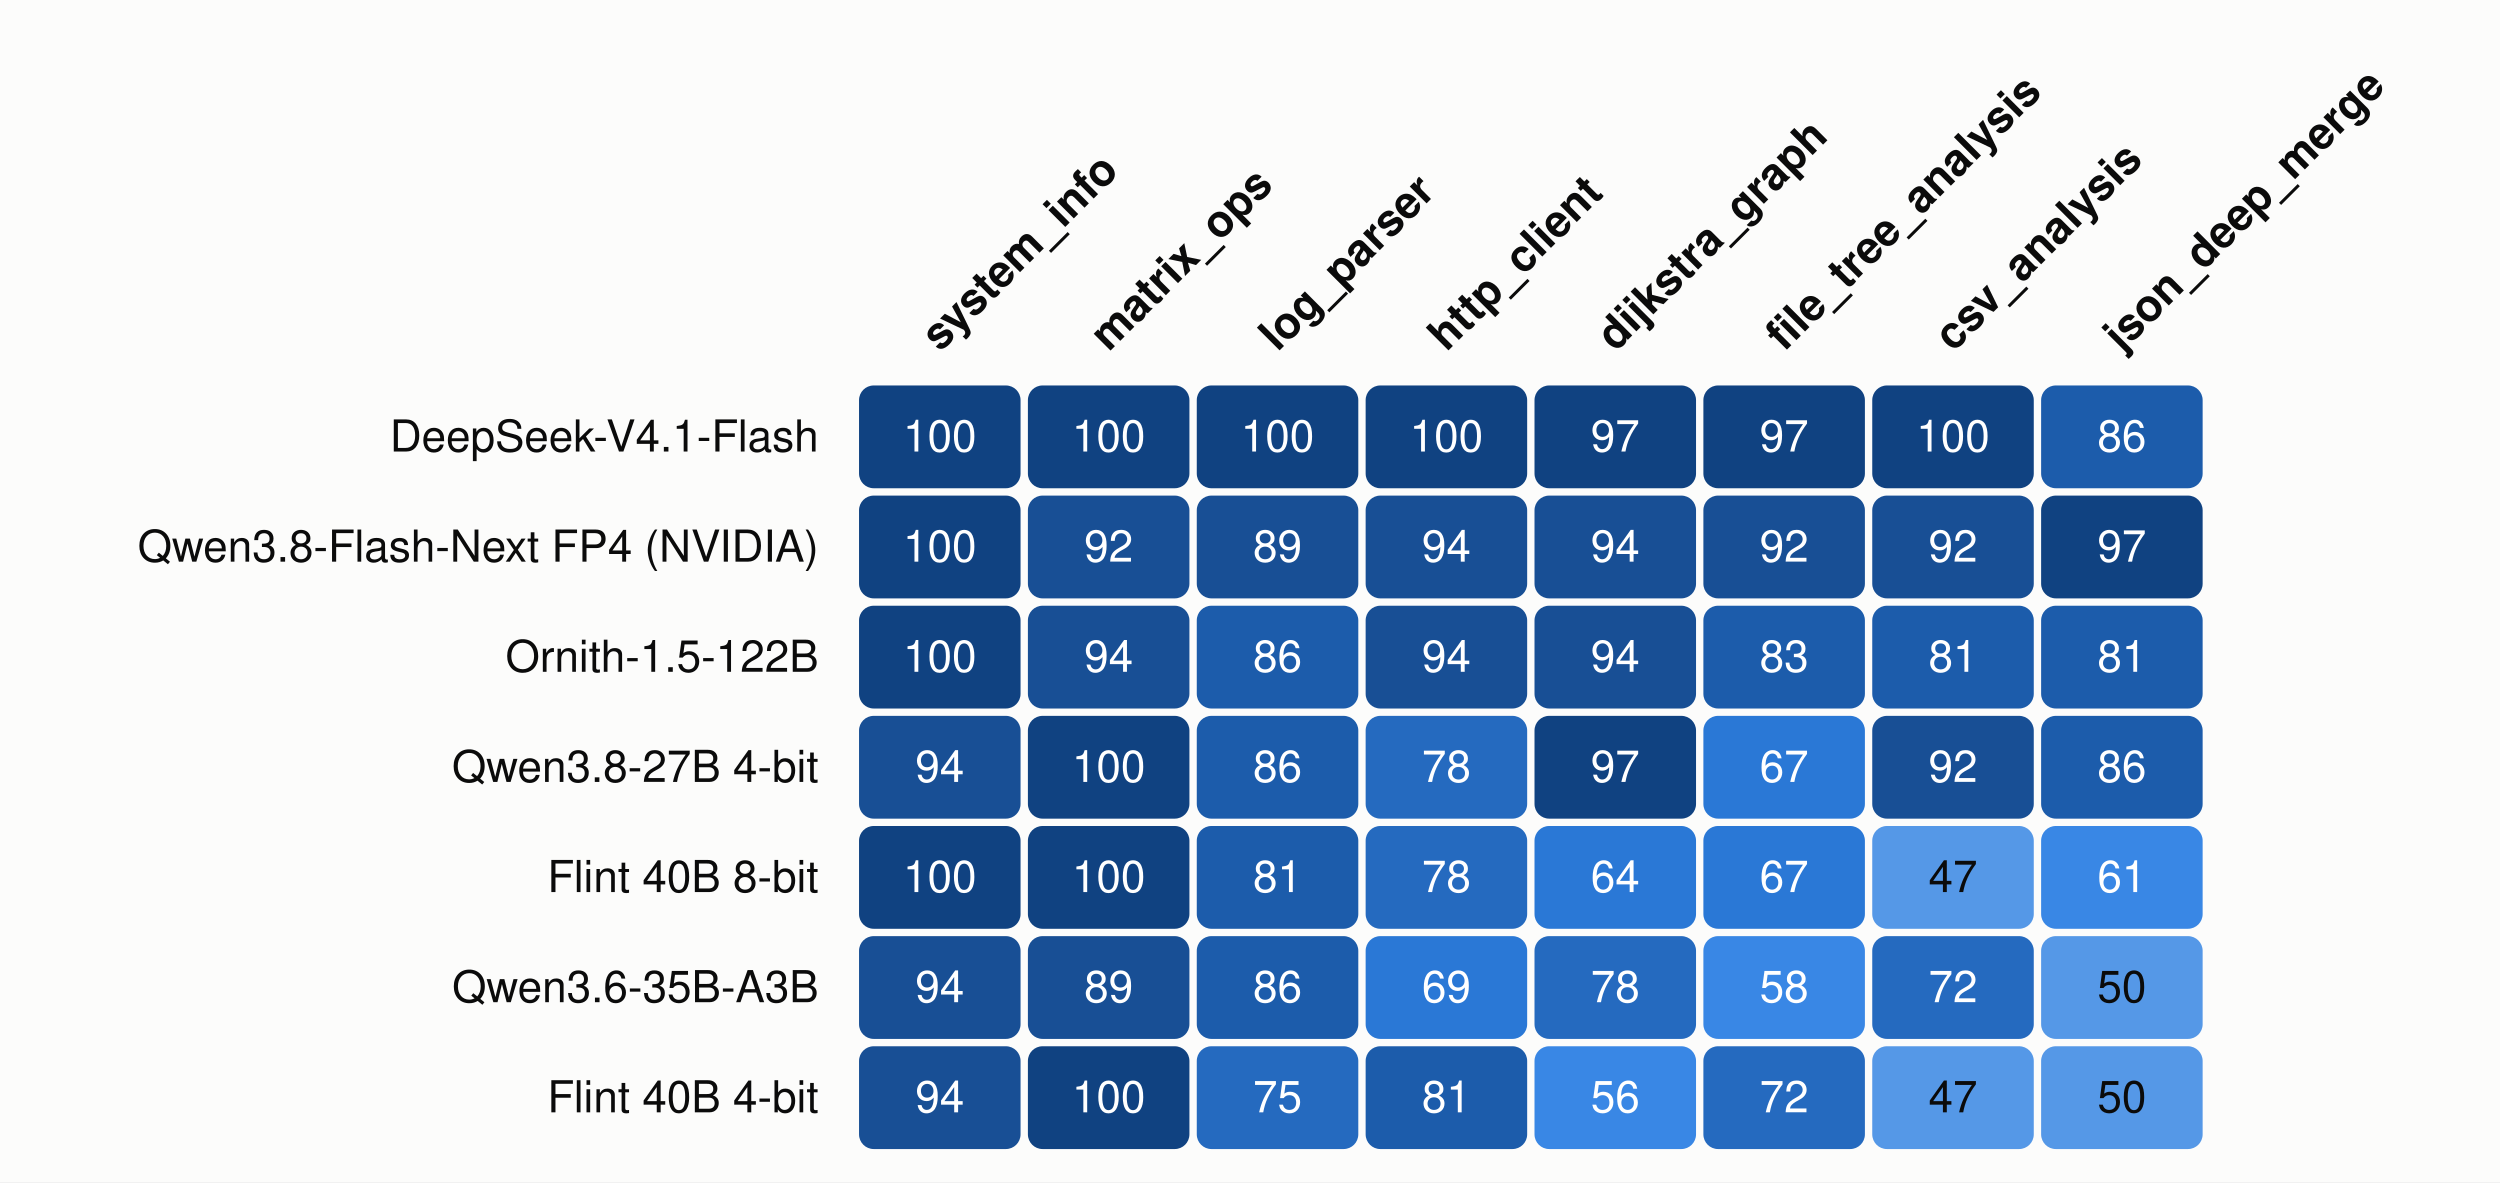
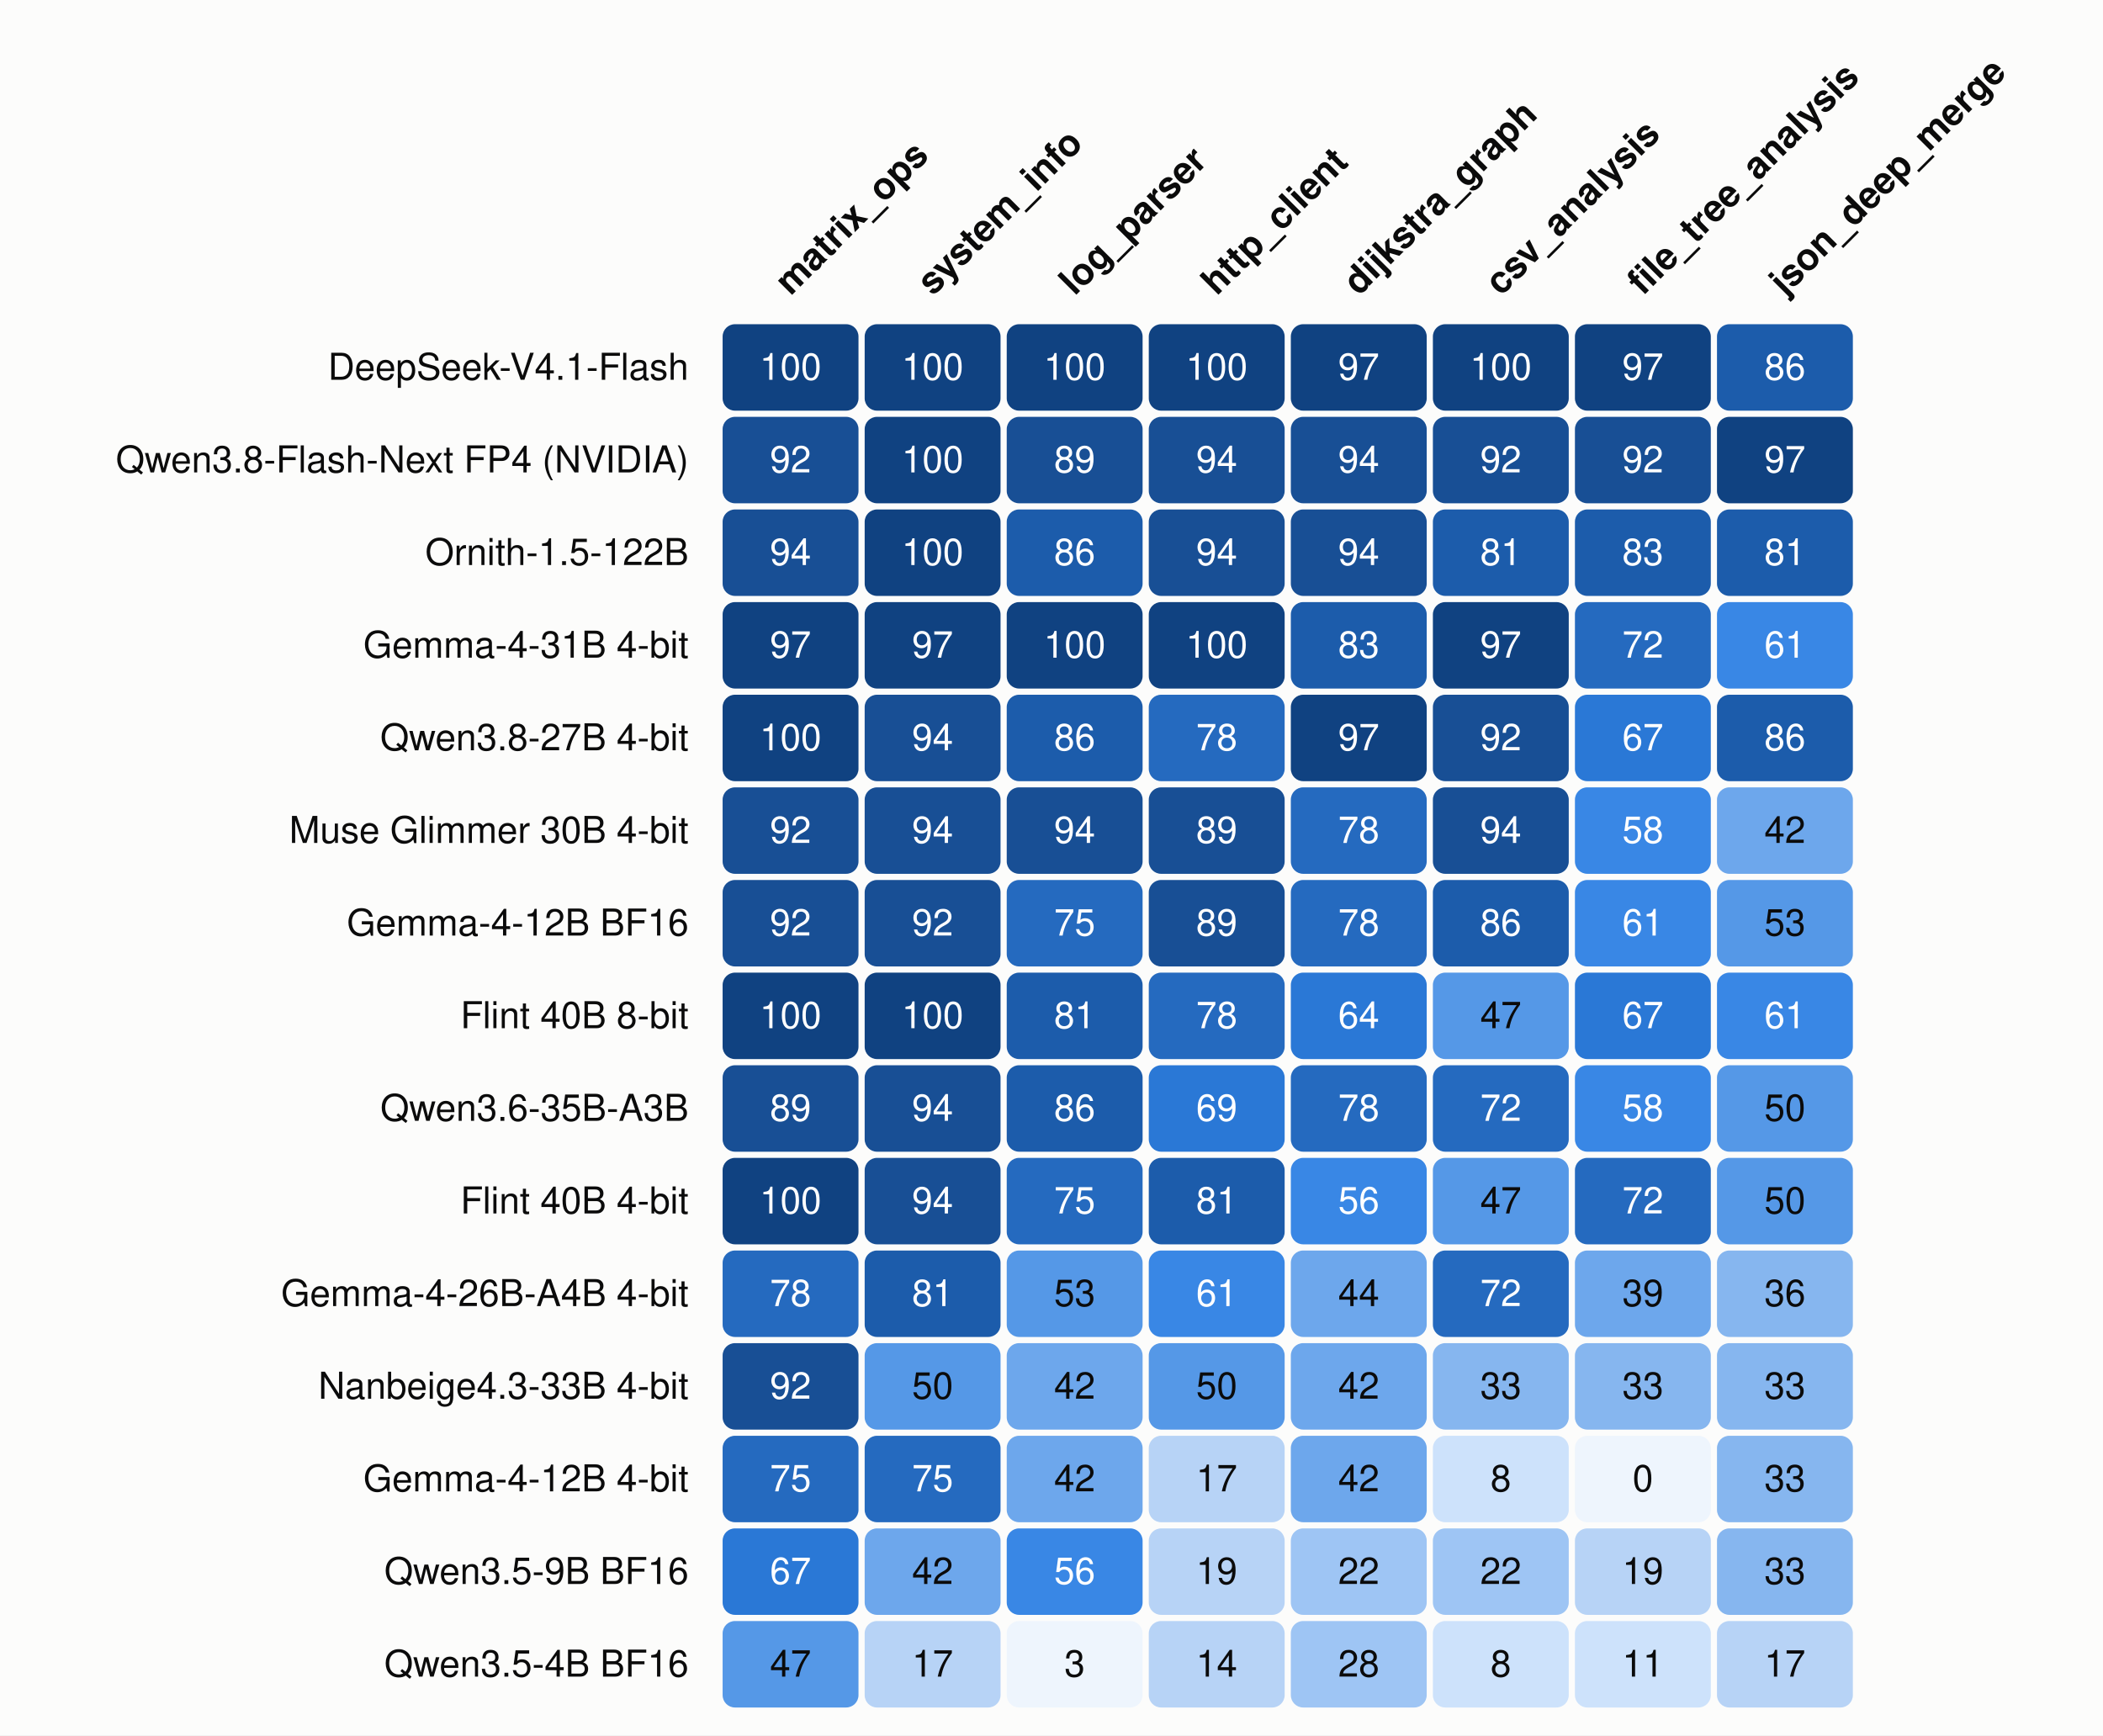
- <svg xmlns="http://www.w3.org/2000/svg" class="lb-svg" viewBox="0 0 681 322" width="681" role="img" aria-label="Score by challenge (%)">
+ <svg xmlns="http://www.w3.org/2000/svg" class="lb-svg" viewBox="0 0 681 562" width="681" role="img" aria-label="Score by challenge (%)">
  <style>
.lb-svg text{font:12px -apple-system,BlinkMacSystemFont,"Segoe UI",Helvetica,Arial,sans-serif;fill:#52514e}
.lb-svg .t{fill:#0b0b0b;font-weight:600}
.lb-svg .lab{fill:#0b0b0b}
.lb-svg .grid{stroke:#e4e3df}
.lb-svg .bar{fill:#2a78d6}
.lb-svg .dot{fill:#fcfcfb;stroke:#0b0b0b;stroke-width:1.5}
.lb-svg .h0{fill:#eef5fd} .lb-svg .x0{fill:#0b0b0b}
.lb-svg .h1{fill:#cde2fb} .lb-svg .x1{fill:#0b0b0b}
.lb-svg .h2{fill:#b7d3f6} .lb-svg .x2{fill:#0b0b0b}
.lb-svg .h3{fill:#9ec5f4} .lb-svg .x3{fill:#0b0b0b}
.lb-svg .h4{fill:#86b6ef} .lb-svg .x4{fill:#0b0b0b}
.lb-svg .h5{fill:#6da7ec} .lb-svg .x5{fill:#0b0b0b}
.lb-svg .h6{fill:#5598e7} .lb-svg .x6{fill:#0b0b0b}
.lb-svg .h7{fill:#3987e5} .lb-svg .x7{fill:#ffffff}
.lb-svg .h8{fill:#2a78d6} .lb-svg .x8{fill:#ffffff}
.lb-svg .h9{fill:#256abf} .lb-svg .x9{fill:#ffffff}
.lb-svg .h10{fill:#1c5cab} .lb-svg .x10{fill:#ffffff}
.lb-svg .h11{fill:#184f95} .lb-svg .x11{fill:#ffffff}
.lb-svg .h12{fill:#104281} .lb-svg .x12{fill:#ffffff}
</style>
-   <rect width="681" height="322" style="fill:#fcfcfb" />
-   <text class="t" x="256" y="96" transform="rotate(-45 256 96)">system_info</text>
-   <text class="t" x="302" y="96" transform="rotate(-45 302 96)">matrix_ops</text>
+   <rect width="681" height="562" style="fill:#fcfcfb" />
+   <text class="t" x="256" y="96" transform="rotate(-45 256 96)">matrix_ops</text>
+   <text class="t" x="302" y="96" transform="rotate(-45 302 96)">system_info</text>
  <text class="t" x="348" y="96" transform="rotate(-45 348 96)">log_parser</text>
  <text class="t" x="394" y="96" transform="rotate(-45 394 96)">http_client</text>
  <text class="t" x="440" y="96" transform="rotate(-45 440 96)">dijkstra_graph</text>
-   <text class="t" x="486" y="96" transform="rotate(-45 486 96)">file_tree_analysis</text>
-   <text class="t" x="532" y="96" transform="rotate(-45 532 96)">csv_analysis</text>
+   <text class="t" x="486" y="96" transform="rotate(-45 486 96)">csv_analysis</text>
+   <text class="t" x="532" y="96" transform="rotate(-45 532 96)">file_tree_analysis</text>
  <text class="t" x="578" y="96" transform="rotate(-45 578 96)">json_deep_merge</text>
  <text class="lab" x="223" y="123" text-anchor="end">DeepSeek-V4.1-Flash</text>
  <g>
    <rect class="h12" x="234" y="105" width="44" height="28" rx="4" />
    <text class="x12" x="256" y="123" text-anchor="middle">100</text>
  </g>
  <g>
    <rect class="h12" x="280" y="105" width="44" height="28" rx="4" />
    <text class="x12" x="302" y="123" text-anchor="middle">100</text>
  </g>
  <g>
    <rect class="h12" x="326" y="105" width="44" height="28" rx="4" />
    <text class="x12" x="348" y="123" text-anchor="middle">100</text>
  </g>
  <g>
    <rect class="h12" x="372" y="105" width="44" height="28" rx="4" />
    <text class="x12" x="394" y="123" text-anchor="middle">100</text>
  </g>
  <g>
    <rect class="h12" x="418" y="105" width="44" height="28" rx="4" />
    <text class="x12" x="440" y="123" text-anchor="middle">97</text>
  </g>
  <g>
    <rect class="h12" x="464" y="105" width="44" height="28" rx="4" />
-     <text class="x12" x="486" y="123" text-anchor="middle">97</text>
+     <text class="x12" x="486" y="123" text-anchor="middle">100</text>
  </g>
  <g>
    <rect class="h12" x="510" y="105" width="44" height="28" rx="4" />
-     <text class="x12" x="532" y="123" text-anchor="middle">100</text>
+     <text class="x12" x="532" y="123" text-anchor="middle">97</text>
  </g>
  <g>
    <rect class="h10" x="556" y="105" width="44" height="28" rx="4" />
    <text class="x10" x="578" y="123" text-anchor="middle">86</text>
  </g>
  <text class="lab" x="223" y="153" text-anchor="end">Qwen3.8-Flash-Next FP4 (NVIDIA)</text>
  <g>
-     <rect class="h12" x="234" y="135" width="44" height="28" rx="4" />
-     <text class="x12" x="256" y="153" text-anchor="middle">100</text>
-   </g>
-   <g>
-     <rect class="h11" x="280" y="135" width="44" height="28" rx="4" />
-     <text class="x11" x="302" y="153" text-anchor="middle">92</text>
+     <rect class="h11" x="234" y="135" width="44" height="28" rx="4" />
+     <text class="x11" x="256" y="153" text-anchor="middle">92</text>
+   </g>
+   <g>
+     <rect class="h12" x="280" y="135" width="44" height="28" rx="4" />
+     <text class="x12" x="302" y="153" text-anchor="middle">100</text>
  </g>
  <g>
    <rect class="h11" x="326" y="135" width="44" height="28" rx="4" />
    <text class="x11" x="348" y="153" text-anchor="middle">89</text>
  </g>
  <g>
    <rect class="h11" x="372" y="135" width="44" height="28" rx="4" />
    <text class="x11" x="394" y="153" text-anchor="middle">94</text>
  </g>
  <g>
    <rect class="h11" x="418" y="135" width="44" height="28" rx="4" />
    <text class="x11" x="440" y="153" text-anchor="middle">94</text>
  </g>
  <g>
    <rect class="h11" x="464" y="135" width="44" height="28" rx="4" />
    <text class="x11" x="486" y="153" text-anchor="middle">92</text>
  </g>
  <g>
    <rect class="h11" x="510" y="135" width="44" height="28" rx="4" />
    <text class="x11" x="532" y="153" text-anchor="middle">92</text>
  </g>
  <g>
    <rect class="h12" x="556" y="135" width="44" height="28" rx="4" />
    <text class="x12" x="578" y="153" text-anchor="middle">97</text>
  </g>
  <text class="lab" x="223" y="183" text-anchor="end">Ornith-1.5-122B</text>
  <g>
-     <rect class="h12" x="234" y="165" width="44" height="28" rx="4" />
-     <text class="x12" x="256" y="183" text-anchor="middle">100</text>
-   </g>
-   <g>
-     <rect class="h11" x="280" y="165" width="44" height="28" rx="4" />
-     <text class="x11" x="302" y="183" text-anchor="middle">94</text>
+     <rect class="h11" x="234" y="165" width="44" height="28" rx="4" />
+     <text class="x11" x="256" y="183" text-anchor="middle">94</text>
+   </g>
+   <g>
+     <rect class="h12" x="280" y="165" width="44" height="28" rx="4" />
+     <text class="x12" x="302" y="183" text-anchor="middle">100</text>
  </g>
  <g>
    <rect class="h10" x="326" y="165" width="44" height="28" rx="4" />
    <text class="x10" x="348" y="183" text-anchor="middle">86</text>
  </g>
  <g>
    <rect class="h11" x="372" y="165" width="44" height="28" rx="4" />
    <text class="x11" x="394" y="183" text-anchor="middle">94</text>
  </g>
  <g>
    <rect class="h11" x="418" y="165" width="44" height="28" rx="4" />
    <text class="x11" x="440" y="183" text-anchor="middle">94</text>
  </g>
  <g>
    <rect class="h10" x="464" y="165" width="44" height="28" rx="4" />
-     <text class="x10" x="486" y="183" text-anchor="middle">83</text>
+     <text class="x10" x="486" y="183" text-anchor="middle">81</text>
  </g>
  <g>
    <rect class="h10" x="510" y="165" width="44" height="28" rx="4" />
-     <text class="x10" x="532" y="183" text-anchor="middle">81</text>
+     <text class="x10" x="532" y="183" text-anchor="middle">83</text>
  </g>
  <g>
    <rect class="h10" x="556" y="165" width="44" height="28" rx="4" />
    <text class="x10" x="578" y="183" text-anchor="middle">81</text>
  </g>
-   <text class="lab" x="223" y="213" text-anchor="end">Qwen3.8-27B 4-bit</text>
-   <g>
-     <rect class="h11" x="234" y="195" width="44" height="28" rx="4" />
-     <text class="x11" x="256" y="213" text-anchor="middle">94</text>
+   <text class="lab" x="223" y="213" text-anchor="end">Gemma-4-31B 4-bit</text>
+   <g>
+     <rect class="h12" x="234" y="195" width="44" height="28" rx="4" />
+     <text class="x12" x="256" y="213" text-anchor="middle">97</text>
  </g>
  <g>
    <rect class="h12" x="280" y="195" width="44" height="28" rx="4" />
-     <text class="x12" x="302" y="213" text-anchor="middle">100</text>
-   </g>
-   <g>
-     <rect class="h10" x="326" y="195" width="44" height="28" rx="4" />
-     <text class="x10" x="348" y="213" text-anchor="middle">86</text>
-   </g>
-   <g>
-     <rect class="h9" x="372" y="195" width="44" height="28" rx="4" />
-     <text class="x9" x="394" y="213" text-anchor="middle">78</text>
-   </g>
-   <g>
-     <rect class="h12" x="418" y="195" width="44" height="28" rx="4" />
-     <text class="x12" x="440" y="213" text-anchor="middle">97</text>
-   </g>
-   <g>
-     <rect class="h8" x="464" y="195" width="44" height="28" rx="4" />
-     <text class="x8" x="486" y="213" text-anchor="middle">67</text>
-   </g>
-   <g>
-     <rect class="h11" x="510" y="195" width="44" height="28" rx="4" />
-     <text class="x11" x="532" y="213" text-anchor="middle">92</text>
-   </g>
-   <g>
-     <rect class="h10" x="556" y="195" width="44" height="28" rx="4" />
-     <text class="x10" x="578" y="213" text-anchor="middle">86</text>
-   </g>
-   <text class="lab" x="223" y="243" text-anchor="end">Flint 40B 8-bit</text>
+     <text class="x12" x="302" y="213" text-anchor="middle">97</text>
+   </g>
+   <g>
+     <rect class="h12" x="326" y="195" width="44" height="28" rx="4" />
+     <text class="x12" x="348" y="213" text-anchor="middle">100</text>
+   </g>
+   <g>
+     <rect class="h12" x="372" y="195" width="44" height="28" rx="4" />
+     <text class="x12" x="394" y="213" text-anchor="middle">100</text>
+   </g>
+   <g>
+     <rect class="h10" x="418" y="195" width="44" height="28" rx="4" />
+     <text class="x10" x="440" y="213" text-anchor="middle">83</text>
+   </g>
+   <g>
+     <rect class="h12" x="464" y="195" width="44" height="28" rx="4" />
+     <text class="x12" x="486" y="213" text-anchor="middle">97</text>
+   </g>
+   <g>
+     <rect class="h9" x="510" y="195" width="44" height="28" rx="4" />
+     <text class="x9" x="532" y="213" text-anchor="middle">72</text>
+   </g>
+   <g>
+     <rect class="h7" x="556" y="195" width="44" height="28" rx="4" />
+     <text class="x7" x="578" y="213" text-anchor="middle">61</text>
+   </g>
+   <text class="lab" x="223" y="243" text-anchor="end">Qwen3.8-27B 4-bit</text>
  <g>
    <rect class="h12" x="234" y="225" width="44" height="28" rx="4" />
    <text class="x12" x="256" y="243" text-anchor="middle">100</text>
  </g>
  <g>
-     <rect class="h12" x="280" y="225" width="44" height="28" rx="4" />
-     <text class="x12" x="302" y="243" text-anchor="middle">100</text>
+     <rect class="h11" x="280" y="225" width="44" height="28" rx="4" />
+     <text class="x11" x="302" y="243" text-anchor="middle">94</text>
  </g>
  <g>
    <rect class="h10" x="326" y="225" width="44" height="28" rx="4" />
-     <text class="x10" x="348" y="243" text-anchor="middle">81</text>
+     <text class="x10" x="348" y="243" text-anchor="middle">86</text>
  </g>
  <g>
    <rect class="h9" x="372" y="225" width="44" height="28" rx="4" />
    <text class="x9" x="394" y="243" text-anchor="middle">78</text>
  </g>
  <g>
-     <rect class="h8" x="418" y="225" width="44" height="28" rx="4" />
-     <text class="x8" x="440" y="243" text-anchor="middle">64</text>
-   </g>
-   <g>
-     <rect class="h8" x="464" y="225" width="44" height="28" rx="4" />
-     <text class="x8" x="486" y="243" text-anchor="middle">67</text>
-   </g>
-   <g>
-     <rect class="h6" x="510" y="225" width="44" height="28" rx="4" />
-     <text class="x6" x="532" y="243" text-anchor="middle">47</text>
-   </g>
-   <g>
-     <rect class="h7" x="556" y="225" width="44" height="28" rx="4" />
-     <text class="x7" x="578" y="243" text-anchor="middle">61</text>
-   </g>
-   <text class="lab" x="223" y="273" text-anchor="end">Qwen3.6-35B-A3B</text>
+     <rect class="h12" x="418" y="225" width="44" height="28" rx="4" />
+     <text class="x12" x="440" y="243" text-anchor="middle">97</text>
+   </g>
+   <g>
+     <rect class="h11" x="464" y="225" width="44" height="28" rx="4" />
+     <text class="x11" x="486" y="243" text-anchor="middle">92</text>
+   </g>
+   <g>
+     <rect class="h8" x="510" y="225" width="44" height="28" rx="4" />
+     <text class="x8" x="532" y="243" text-anchor="middle">67</text>
+   </g>
+   <g>
+     <rect class="h10" x="556" y="225" width="44" height="28" rx="4" />
+     <text class="x10" x="578" y="243" text-anchor="middle">86</text>
+   </g>
+   <text class="lab" x="223" y="273" text-anchor="end">Muse Glimmer 30B 4-bit</text>
  <g>
    <rect class="h11" x="234" y="255" width="44" height="28" rx="4" />
-     <text class="x11" x="256" y="273" text-anchor="middle">94</text>
+     <text class="x11" x="256" y="273" text-anchor="middle">92</text>
  </g>
  <g>
    <rect class="h11" x="280" y="255" width="44" height="28" rx="4" />
-     <text class="x11" x="302" y="273" text-anchor="middle">89</text>
-   </g>
-   <g>
-     <rect class="h10" x="326" y="255" width="44" height="28" rx="4" />
-     <text class="x10" x="348" y="273" text-anchor="middle">86</text>
-   </g>
-   <g>
-     <rect class="h8" x="372" y="255" width="44" height="28" rx="4" />
-     <text class="x8" x="394" y="273" text-anchor="middle">69</text>
+     <text class="x11" x="302" y="273" text-anchor="middle">94</text>
+   </g>
+   <g>
+     <rect class="h11" x="326" y="255" width="44" height="28" rx="4" />
+     <text class="x11" x="348" y="273" text-anchor="middle">94</text>
+   </g>
+   <g>
+     <rect class="h11" x="372" y="255" width="44" height="28" rx="4" />
+     <text class="x11" x="394" y="273" text-anchor="middle">89</text>
  </g>
  <g>
    <rect class="h9" x="418" y="255" width="44" height="28" rx="4" />
    <text class="x9" x="440" y="273" text-anchor="middle">78</text>
  </g>
  <g>
-     <rect class="h7" x="464" y="255" width="44" height="28" rx="4" />
-     <text class="x7" x="486" y="273" text-anchor="middle">58</text>
-   </g>
-   <g>
-     <rect class="h9" x="510" y="255" width="44" height="28" rx="4" />
-     <text class="x9" x="532" y="273" text-anchor="middle">72</text>
-   </g>
-   <g>
-     <rect class="h6" x="556" y="255" width="44" height="28" rx="4" />
-     <text class="x6" x="578" y="273" text-anchor="middle">50</text>
-   </g>
-   <text class="lab" x="223" y="303" text-anchor="end">Flint 40B 4-bit</text>
+     <rect class="h11" x="464" y="255" width="44" height="28" rx="4" />
+     <text class="x11" x="486" y="273" text-anchor="middle">94</text>
+   </g>
+   <g>
+     <rect class="h7" x="510" y="255" width="44" height="28" rx="4" />
+     <text class="x7" x="532" y="273" text-anchor="middle">58</text>
+   </g>
+   <g>
+     <rect class="h5" x="556" y="255" width="44" height="28" rx="4" />
+     <text class="x5" x="578" y="273" text-anchor="middle">42</text>
+   </g>
+   <text class="lab" x="223" y="303" text-anchor="end">Gemma-4-12B BF16</text>
  <g>
    <rect class="h11" x="234" y="285" width="44" height="28" rx="4" />
-     <text class="x11" x="256" y="303" text-anchor="middle">94</text>
-   </g>
-   <g>
-     <rect class="h12" x="280" y="285" width="44" height="28" rx="4" />
-     <text class="x12" x="302" y="303" text-anchor="middle">100</text>
+     <text class="x11" x="256" y="303" text-anchor="middle">92</text>
+   </g>
+   <g>
+     <rect class="h11" x="280" y="285" width="44" height="28" rx="4" />
+     <text class="x11" x="302" y="303" text-anchor="middle">92</text>
  </g>
  <g>
    <rect class="h9" x="326" y="285" width="44" height="28" rx="4" />
    <text class="x9" x="348" y="303" text-anchor="middle">75</text>
  </g>
  <g>
-     <rect class="h10" x="372" y="285" width="44" height="28" rx="4" />
-     <text class="x10" x="394" y="303" text-anchor="middle">81</text>
-   </g>
-   <g>
-     <rect class="h7" x="418" y="285" width="44" height="28" rx="4" />
-     <text class="x7" x="440" y="303" text-anchor="middle">56</text>
-   </g>
-   <g>
-     <rect class="h9" x="464" y="285" width="44" height="28" rx="4" />
-     <text class="x9" x="486" y="303" text-anchor="middle">72</text>
-   </g>
-   <g>
-     <rect class="h6" x="510" y="285" width="44" height="28" rx="4" />
-     <text class="x6" x="532" y="303" text-anchor="middle">47</text>
+     <rect class="h11" x="372" y="285" width="44" height="28" rx="4" />
+     <text class="x11" x="394" y="303" text-anchor="middle">89</text>
+   </g>
+   <g>
+     <rect class="h9" x="418" y="285" width="44" height="28" rx="4" />
+     <text class="x9" x="440" y="303" text-anchor="middle">78</text>
+   </g>
+   <g>
+     <rect class="h10" x="464" y="285" width="44" height="28" rx="4" />
+     <text class="x10" x="486" y="303" text-anchor="middle">86</text>
+   </g>
+   <g>
+     <rect class="h7" x="510" y="285" width="44" height="28" rx="4" />
+     <text class="x7" x="532" y="303" text-anchor="middle">61</text>
  </g>
  <g>
    <rect class="h6" x="556" y="285" width="44" height="28" rx="4" />
-     <text class="x6" x="578" y="303" text-anchor="middle">50</text>
+     <text class="x6" x="578" y="303" text-anchor="middle">53</text>
+   </g>
+   <text class="lab" x="223" y="333" text-anchor="end">Flint 40B 8-bit</text>
+   <g>
+     <rect class="h12" x="234" y="315" width="44" height="28" rx="4" />
+     <text class="x12" x="256" y="333" text-anchor="middle">100</text>
+   </g>
+   <g>
+     <rect class="h12" x="280" y="315" width="44" height="28" rx="4" />
+     <text class="x12" x="302" y="333" text-anchor="middle">100</text>
+   </g>
+   <g>
+     <rect class="h10" x="326" y="315" width="44" height="28" rx="4" />
+     <text class="x10" x="348" y="333" text-anchor="middle">81</text>
+   </g>
+   <g>
+     <rect class="h9" x="372" y="315" width="44" height="28" rx="4" />
+     <text class="x9" x="394" y="333" text-anchor="middle">78</text>
+   </g>
+   <g>
+     <rect class="h8" x="418" y="315" width="44" height="28" rx="4" />
+     <text class="x8" x="440" y="333" text-anchor="middle">64</text>
+   </g>
+   <g>
+     <rect class="h6" x="464" y="315" width="44" height="28" rx="4" />
+     <text class="x6" x="486" y="333" text-anchor="middle">47</text>
+   </g>
+   <g>
+     <rect class="h8" x="510" y="315" width="44" height="28" rx="4" />
+     <text class="x8" x="532" y="333" text-anchor="middle">67</text>
+   </g>
+   <g>
+     <rect class="h7" x="556" y="315" width="44" height="28" rx="4" />
+     <text class="x7" x="578" y="333" text-anchor="middle">61</text>
+   </g>
+   <text class="lab" x="223" y="363" text-anchor="end">Qwen3.6-35B-A3B</text>
+   <g>
+     <rect class="h11" x="234" y="345" width="44" height="28" rx="4" />
+     <text class="x11" x="256" y="363" text-anchor="middle">89</text>
+   </g>
+   <g>
+     <rect class="h11" x="280" y="345" width="44" height="28" rx="4" />
+     <text class="x11" x="302" y="363" text-anchor="middle">94</text>
+   </g>
+   <g>
+     <rect class="h10" x="326" y="345" width="44" height="28" rx="4" />
+     <text class="x10" x="348" y="363" text-anchor="middle">86</text>
+   </g>
+   <g>
+     <rect class="h8" x="372" y="345" width="44" height="28" rx="4" />
+     <text class="x8" x="394" y="363" text-anchor="middle">69</text>
+   </g>
+   <g>
+     <rect class="h9" x="418" y="345" width="44" height="28" rx="4" />
+     <text class="x9" x="440" y="363" text-anchor="middle">78</text>
+   </g>
+   <g>
+     <rect class="h9" x="464" y="345" width="44" height="28" rx="4" />
+     <text class="x9" x="486" y="363" text-anchor="middle">72</text>
+   </g>
+   <g>
+     <rect class="h7" x="510" y="345" width="44" height="28" rx="4" />
+     <text class="x7" x="532" y="363" text-anchor="middle">58</text>
+   </g>
+   <g>
+     <rect class="h6" x="556" y="345" width="44" height="28" rx="4" />
+     <text class="x6" x="578" y="363" text-anchor="middle">50</text>
+   </g>
+   <text class="lab" x="223" y="393" text-anchor="end">Flint 40B 4-bit</text>
+   <g>
+     <rect class="h12" x="234" y="375" width="44" height="28" rx="4" />
+     <text class="x12" x="256" y="393" text-anchor="middle">100</text>
+   </g>
+   <g>
+     <rect class="h11" x="280" y="375" width="44" height="28" rx="4" />
+     <text class="x11" x="302" y="393" text-anchor="middle">94</text>
+   </g>
+   <g>
+     <rect class="h9" x="326" y="375" width="44" height="28" rx="4" />
+     <text class="x9" x="348" y="393" text-anchor="middle">75</text>
+   </g>
+   <g>
+     <rect class="h10" x="372" y="375" width="44" height="28" rx="4" />
+     <text class="x10" x="394" y="393" text-anchor="middle">81</text>
+   </g>
+   <g>
+     <rect class="h7" x="418" y="375" width="44" height="28" rx="4" />
+     <text class="x7" x="440" y="393" text-anchor="middle">56</text>
+   </g>
+   <g>
+     <rect class="h6" x="464" y="375" width="44" height="28" rx="4" />
+     <text class="x6" x="486" y="393" text-anchor="middle">47</text>
+   </g>
+   <g>
+     <rect class="h9" x="510" y="375" width="44" height="28" rx="4" />
+     <text class="x9" x="532" y="393" text-anchor="middle">72</text>
+   </g>
+   <g>
+     <rect class="h6" x="556" y="375" width="44" height="28" rx="4" />
+     <text class="x6" x="578" y="393" text-anchor="middle">50</text>
+   </g>
+   <text class="lab" x="223" y="423" text-anchor="end">Gemma-4-26B-A4B 4-bit</text>
+   <g>
+     <rect class="h9" x="234" y="405" width="44" height="28" rx="4" />
+     <text class="x9" x="256" y="423" text-anchor="middle">78</text>
+   </g>
+   <g>
+     <rect class="h10" x="280" y="405" width="44" height="28" rx="4" />
+     <text class="x10" x="302" y="423" text-anchor="middle">81</text>
+   </g>
+   <g>
+     <rect class="h6" x="326" y="405" width="44" height="28" rx="4" />
+     <text class="x6" x="348" y="423" text-anchor="middle">53</text>
+   </g>
+   <g>
+     <rect class="h7" x="372" y="405" width="44" height="28" rx="4" />
+     <text class="x7" x="394" y="423" text-anchor="middle">61</text>
+   </g>
+   <g>
+     <rect class="h5" x="418" y="405" width="44" height="28" rx="4" />
+     <text class="x5" x="440" y="423" text-anchor="middle">44</text>
+   </g>
+   <g>
+     <rect class="h9" x="464" y="405" width="44" height="28" rx="4" />
+     <text class="x9" x="486" y="423" text-anchor="middle">72</text>
+   </g>
+   <g>
+     <rect class="h5" x="510" y="405" width="44" height="28" rx="4" />
+     <text class="x5" x="532" y="423" text-anchor="middle">39</text>
+   </g>
+   <g>
+     <rect class="h4" x="556" y="405" width="44" height="28" rx="4" />
+     <text class="x4" x="578" y="423" text-anchor="middle">36</text>
+   </g>
+   <text class="lab" x="223" y="453" text-anchor="end">Nanbeige4.3-33B 4-bit</text>
+   <g>
+     <rect class="h11" x="234" y="435" width="44" height="28" rx="4" />
+     <text class="x11" x="256" y="453" text-anchor="middle">92</text>
+   </g>
+   <g>
+     <rect class="h6" x="280" y="435" width="44" height="28" rx="4" />
+     <text class="x6" x="302" y="453" text-anchor="middle">50</text>
+   </g>
+   <g>
+     <rect class="h5" x="326" y="435" width="44" height="28" rx="4" />
+     <text class="x5" x="348" y="453" text-anchor="middle">42</text>
+   </g>
+   <g>
+     <rect class="h6" x="372" y="435" width="44" height="28" rx="4" />
+     <text class="x6" x="394" y="453" text-anchor="middle">50</text>
+   </g>
+   <g>
+     <rect class="h5" x="418" y="435" width="44" height="28" rx="4" />
+     <text class="x5" x="440" y="453" text-anchor="middle">42</text>
+   </g>
+   <g>
+     <rect class="h4" x="464" y="435" width="44" height="28" rx="4" />
+     <text class="x4" x="486" y="453" text-anchor="middle">33</text>
+   </g>
+   <g>
+     <rect class="h4" x="510" y="435" width="44" height="28" rx="4" />
+     <text class="x4" x="532" y="453" text-anchor="middle">33</text>
+   </g>
+   <g>
+     <rect class="h4" x="556" y="435" width="44" height="28" rx="4" />
+     <text class="x4" x="578" y="453" text-anchor="middle">33</text>
+   </g>
+   <text class="lab" x="223" y="483" text-anchor="end">Gemma-4-12B 4-bit</text>
+   <g>
+     <rect class="h9" x="234" y="465" width="44" height="28" rx="4" />
+     <text class="x9" x="256" y="483" text-anchor="middle">75</text>
+   </g>
+   <g>
+     <rect class="h9" x="280" y="465" width="44" height="28" rx="4" />
+     <text class="x9" x="302" y="483" text-anchor="middle">75</text>
+   </g>
+   <g>
+     <rect class="h5" x="326" y="465" width="44" height="28" rx="4" />
+     <text class="x5" x="348" y="483" text-anchor="middle">42</text>
+   </g>
+   <g>
+     <rect class="h2" x="372" y="465" width="44" height="28" rx="4" />
+     <text class="x2" x="394" y="483" text-anchor="middle">17</text>
+   </g>
+   <g>
+     <rect class="h5" x="418" y="465" width="44" height="28" rx="4" />
+     <text class="x5" x="440" y="483" text-anchor="middle">42</text>
+   </g>
+   <g>
+     <rect class="h1" x="464" y="465" width="44" height="28" rx="4" />
+     <text class="x1" x="486" y="483" text-anchor="middle">8</text>
+   </g>
+   <g>
+     <rect class="h0" x="510" y="465" width="44" height="28" rx="4" />
+     <text class="x0" x="532" y="483" text-anchor="middle">0</text>
+   </g>
+   <g>
+     <rect class="h4" x="556" y="465" width="44" height="28" rx="4" />
+     <text class="x4" x="578" y="483" text-anchor="middle">33</text>
+   </g>
+   <text class="lab" x="223" y="513" text-anchor="end">Qwen3.5-9B BF16</text>
+   <g>
+     <rect class="h8" x="234" y="495" width="44" height="28" rx="4" />
+     <text class="x8" x="256" y="513" text-anchor="middle">67</text>
+   </g>
+   <g>
+     <rect class="h5" x="280" y="495" width="44" height="28" rx="4" />
+     <text class="x5" x="302" y="513" text-anchor="middle">42</text>
+   </g>
+   <g>
+     <rect class="h7" x="326" y="495" width="44" height="28" rx="4" />
+     <text class="x7" x="348" y="513" text-anchor="middle">56</text>
+   </g>
+   <g>
+     <rect class="h2" x="372" y="495" width="44" height="28" rx="4" />
+     <text class="x2" x="394" y="513" text-anchor="middle">19</text>
+   </g>
+   <g>
+     <rect class="h3" x="418" y="495" width="44" height="28" rx="4" />
+     <text class="x3" x="440" y="513" text-anchor="middle">22</text>
+   </g>
+   <g>
+     <rect class="h3" x="464" y="495" width="44" height="28" rx="4" />
+     <text class="x3" x="486" y="513" text-anchor="middle">22</text>
+   </g>
+   <g>
+     <rect class="h2" x="510" y="495" width="44" height="28" rx="4" />
+     <text class="x2" x="532" y="513" text-anchor="middle">19</text>
+   </g>
+   <g>
+     <rect class="h4" x="556" y="495" width="44" height="28" rx="4" />
+     <text class="x4" x="578" y="513" text-anchor="middle">33</text>
+   </g>
+   <text class="lab" x="223" y="543" text-anchor="end">Qwen3.5-4B BF16</text>
+   <g>
+     <rect class="h6" x="234" y="525" width="44" height="28" rx="4" />
+     <text class="x6" x="256" y="543" text-anchor="middle">47</text>
+   </g>
+   <g>
+     <rect class="h2" x="280" y="525" width="44" height="28" rx="4" />
+     <text class="x2" x="302" y="543" text-anchor="middle">17</text>
+   </g>
+   <g>
+     <rect class="h0" x="326" y="525" width="44" height="28" rx="4" />
+     <text class="x0" x="348" y="543" text-anchor="middle">3</text>
+   </g>
+   <g>
+     <rect class="h2" x="372" y="525" width="44" height="28" rx="4" />
+     <text class="x2" x="394" y="543" text-anchor="middle">14</text>
+   </g>
+   <g>
+     <rect class="h3" x="418" y="525" width="44" height="28" rx="4" />
+     <text class="x3" x="440" y="543" text-anchor="middle">28</text>
+   </g>
+   <g>
+     <rect class="h1" x="464" y="525" width="44" height="28" rx="4" />
+     <text class="x1" x="486" y="543" text-anchor="middle">8</text>
+   </g>
+   <g>
+     <rect class="h1" x="510" y="525" width="44" height="28" rx="4" />
+     <text class="x1" x="532" y="543" text-anchor="middle">11</text>
+   </g>
+   <g>
+     <rect class="h2" x="556" y="525" width="44" height="28" rx="4" />
+     <text class="x2" x="578" y="543" text-anchor="middle">17</text>
  </g>
</svg>
